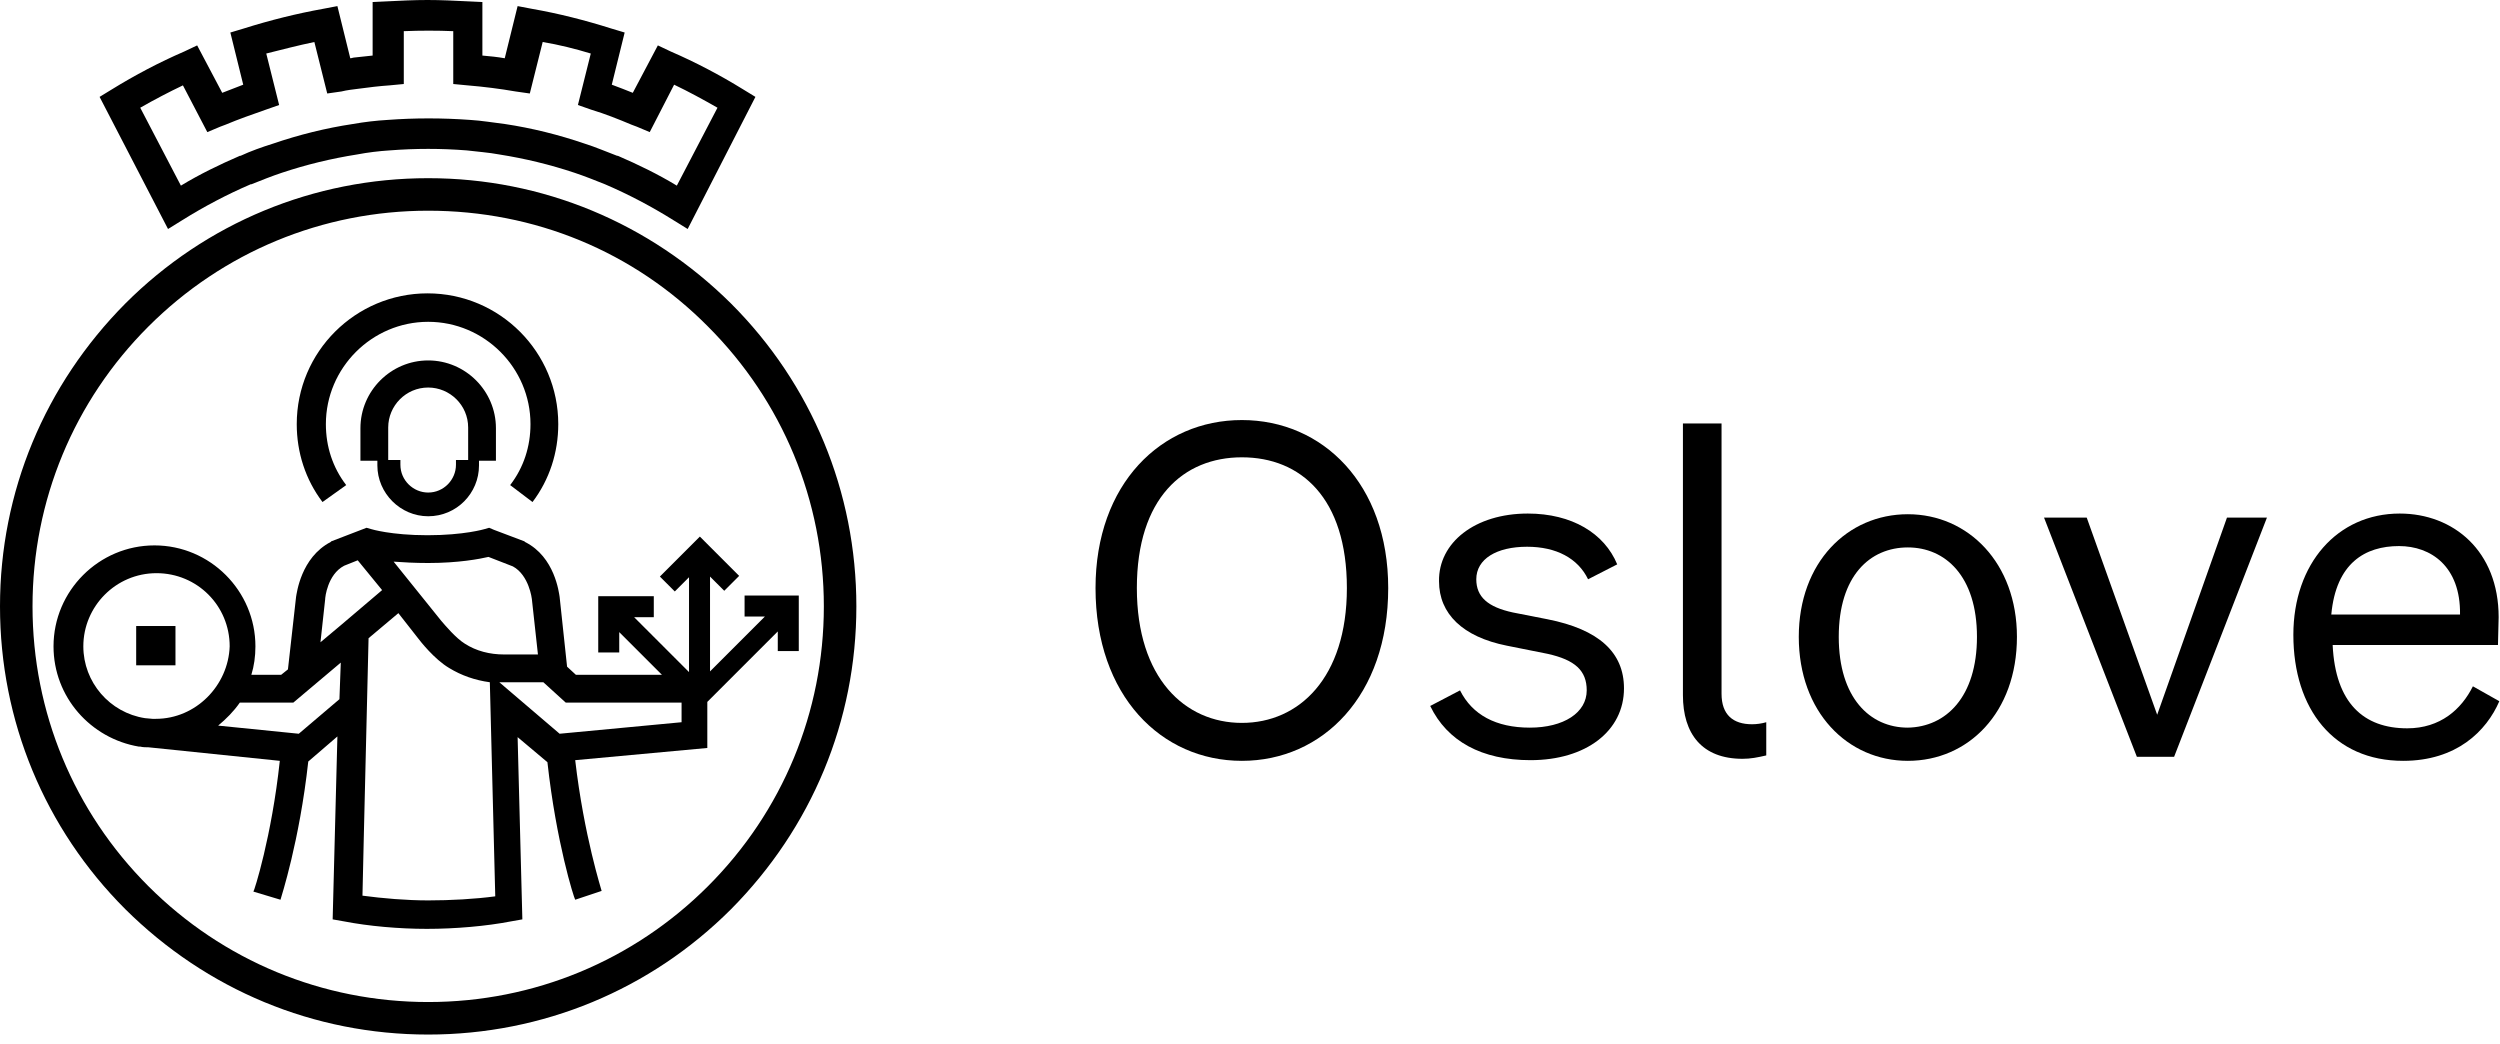
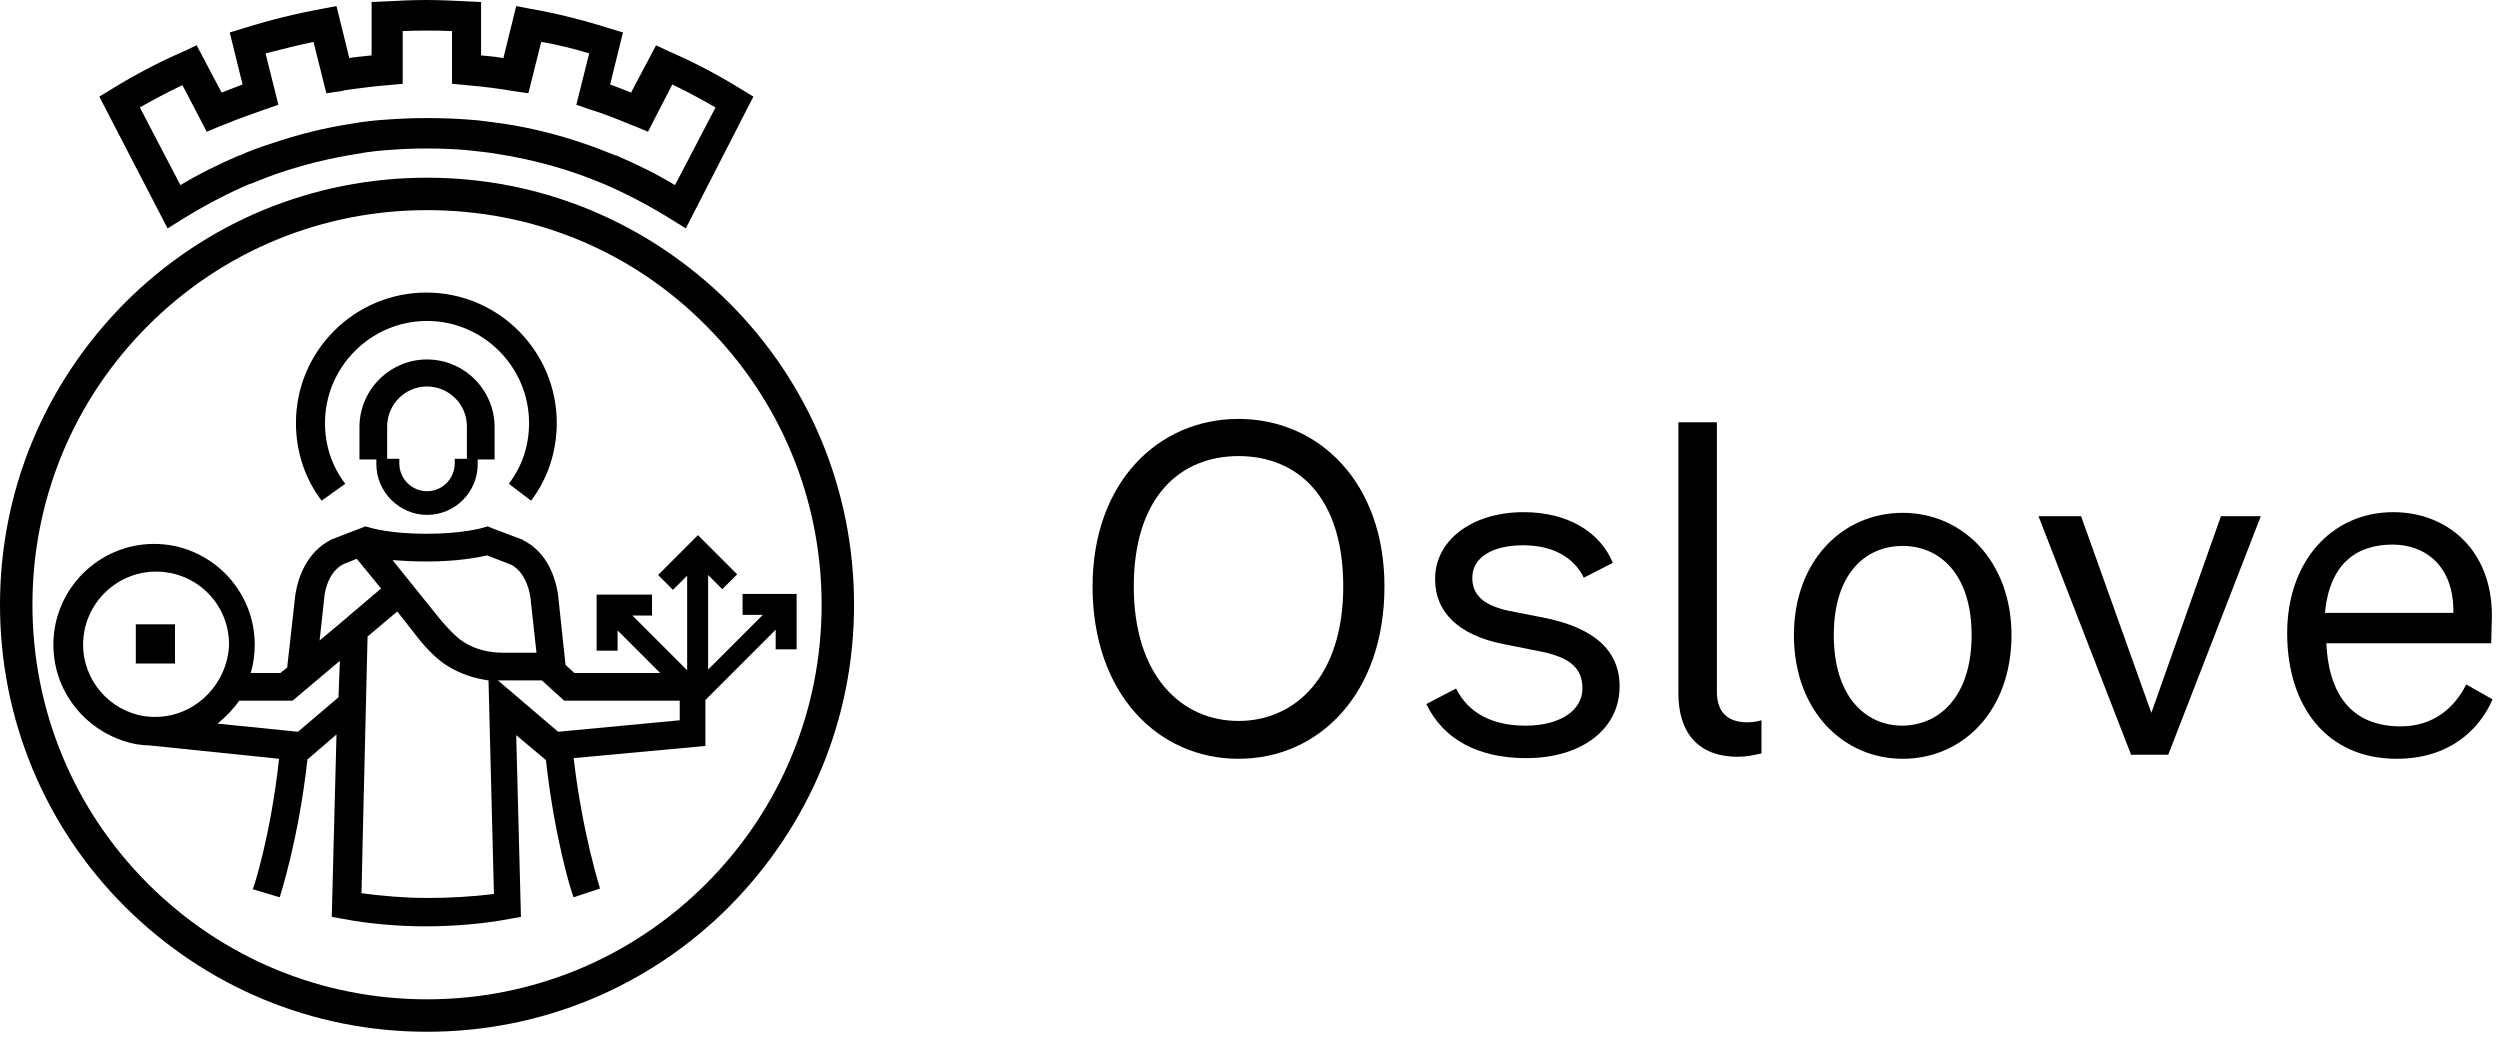
- <svg xmlns="http://www.w3.org/2000/svg" viewBox="0 0 369 154">
+ <svg xmlns="http://www.w3.org/2000/svg" viewBox="0 0 370 154">
  <path d="M101.5 33.8L99.4 32.5C96.2 30.5 92.8 28.7 89.3 27.2C87.8 26.6 86.3 26 84.8 25.5C81.2 24.3 77.5 23.4 73.7 22.8C72.1 22.5 70.5 22.4 68.9 22.2C65.1 21.9 61.3 21.9 57.5 22.2C55.9 22.3 54.3 22.5 52.7 22.8C48.9 23.4 45.2 24.3 41.6 25.5C40.1 26 38.6 26.6 37.1 27.2H37C33.5 28.7 30.1 30.5 26.9 32.5L24.8 33.8L14.7 14.3L16.5 13.2C19.9 11.1 23.5 9.2 27.2 7.6L29.1 6.7L32.8 13.7C33.8 13.3 34.9 12.9 35.9 12.5L34 4.8L36 4.2C39.8 3 43.8 2 47.7 1.3L49.8 0.9L51.7 8.6C51.9 8.6 52.1 8.5 52.2 8.5C53.1 8.4 54.1 8.3 55 8.2V0.3L57.1 0.2C59.1 0.1 61.1 0 63.1 0C65.1 0 67.1 0.1 69.1 0.2L71.2 0.3V8.2C72.3 8.3 73.4 8.4 74.5 8.6L76.4 0.9L78.5 1.3C82.5 2 86.4 3 90.2 4.2L92.2 4.8L90.3 12.5C91.4 12.9 92.4 13.3 93.4 13.7L97.1 6.7L99 7.6C102.7 9.2 106.3 11.1 109.7 13.2L111.5 14.3L101.5 33.8ZM20.7 15.9L26.7 27.4C29.5 25.7 32.4 24.3 35.4 23H35.5C37 22.3 38.7 21.7 40.3 21.2C44.1 19.9 48.1 18.9 52.1 18.3C53.8 18 55.5 17.8 57.2 17.7C61.2 17.4 65.3 17.4 69.4 17.7C71.1 17.8 72.8 18.1 74.5 18.3C78.5 18.9 82.5 19.9 86.3 21.2C87.9 21.7 89.5 22.4 91.1 23H91.2C94.2 24.3 97.1 25.7 99.9 27.4L105.9 15.9C103.8 14.7 101.6 13.5 99.5 12.5L95.9 19.5L94 18.7C93.7 18.6 93.5 18.5 93.2 18.4C91.3 17.6 89.3 16.8 87.3 16.2L85.3 15.5L87.2 7.9C84.9 7.2 82.5 6.6 80.1 6.2L78.2 13.8L76.1 13.5C73.8 13.1 71.4 12.8 69 12.6L66.9 12.4V4.6C64.5 4.5 62.1 4.5 59.6 4.6V12.4L57.5 12.6C56 12.7 54.4 12.9 52.9 13.1C52.1 13.2 51.2 13.3 50.4 13.5L48.3 13.8L46.4 6.2C44 6.7 41.7 7.3 39.3 7.9L41.2 15.5L39.2 16.2C37.2 16.9 35.2 17.6 33.3 18.4C33 18.5 32.8 18.6 32.5 18.7L30.6 19.5L27 12.6C24.9 13.6 22.8 14.7 20.7 15.9Z" />
  <path d="M63.2 152.7C46.3 152.7 30.5 146.1 18.5 134.2C6.6 122.3 0 106.4 0 89.5C0 72.6 6.6 56.8 18.5 44.8C30.4 32.9 46.3 26.3 63.2 26.3C80.1 26.3 95.9 32.9 107.9 44.8C119.8 56.7 126.4 72.6 126.4 89.5C126.4 106.4 119.8 122.2 107.9 134.2C96 146.1 80.1 152.7 63.2 152.7ZM63.2 31.1C47.6 31.1 32.9 37.2 21.9 48.2C10.9 59.2 4.8 73.9 4.8 89.5C4.8 105.1 10.9 119.8 21.9 130.8C32.9 141.8 47.6 147.9 63.2 147.9C78.8 147.9 93.5 141.8 104.5 130.8C115.5 119.8 121.6 105.1 121.6 89.5C121.6 73.9 115.5 59.2 104.5 48.2C93.5 37.1 78.9 31.1 63.2 31.1Z" />
  <path d="M51.1 71.6C49.1 69 48.1 65.9 48.1 62.6C48.1 54.3 54.9 47.5 63.2 47.5C71.5 47.5 78.3 54.3 78.3 62.6C78.3 65.9 77.3 69 75.3 71.6L78.6 74.1C81.1 70.8 82.4 66.8 82.4 62.6C82.4 52 73.8 43.3 63.1 43.3C52.5 43.3 43.8 51.9 43.8 62.6C43.8 66.8 45.1 70.8 47.6 74.1L51.1 71.6Z" />
  <path d="M63.2 76.2C67.4 76.2 70.7 72.8 70.7 68.7V68H73.2V63.2C73.2 57.7 68.7 53.2 63.2 53.2C57.7 53.2 53.2 57.7 53.2 63.2V68H55.7V68.7C55.7 72.8 59.1 76.2 63.2 76.2ZM57.3 63.1C57.3 59.9 59.9 57.2 63.2 57.2C66.4 57.2 69.1 59.8 69.1 63.1V67.9H67.3V68.6C67.3 70.8 65.5 72.7 63.2 72.7C61 72.7 59.1 70.9 59.1 68.6V67.9H57.3V63.1Z" />
  <path d="M25.9 92.4H20.1V98.2H25.9V92.4Z" />
  <path d="M109.9 87.9V91H112.9L104.8 99.1V85.1L106.9 87.2L109.1 85L103.3 79.2L97.4 85.1L99.6 87.3L101.7 85.2V99.2L93.6 91.1H96.5V88H88.3V96.3H91.4V93.3L97.7 99.6H85L83.7 98.4L82.6 88.1C82.5 87.5 81.9 82.2 77.5 80L77.4 79.9L72.9 78.2L72.2 77.9L71.5 78.1C71.5 78.1 68.5 79 63.1 79C57.7 79 54.8 78.1 54.8 78.1L54.1 77.9L48.9 79.9L48.8 80C44.4 82.3 43.8 87.6 43.7 88.1L42.5 98.8L41.5 99.6H37.1C37.5 98.3 37.7 96.9 37.7 95.4C37.7 87.2 31 80.5 22.8 80.5C14.6 80.5 7.9 87.2 7.9 95.4C7.9 102.9 13.4 109 20.5 110.2H20.7C21.1 110.3 21.5 110.3 21.9 110.3L41.3 112.3C40.1 123.5 37.5 131.6 37.4 131.6L41.4 132.8C41.5 132.4 44.2 124.2 45.5 112.4L49.8 108.7L49.1 135.7L50.8 136C54.4 136.7 58.9 137.1 63 137.1C67.2 137.1 71.8 136.7 75.4 136L77.1 135.7L76.4 108.8L80.8 112.5C82.1 124.3 84.7 132.5 84.9 132.8L88.8 131.5C88.8 131.4 86.2 123.4 84.9 112.2L104.4 110.4V103.6L114.8 93.2V96.1H117.9V87.9H109.9ZM63.2 83.1C67.7 83.1 70.8 82.5 72.1 82.2L75.7 83.6C78.1 84.9 78.5 88.4 78.5 88.4L79.4 96.6H74.4C72.3 96.6 70.3 96.1 68.6 95C67.3 94.2 65.7 92.3 65.1 91.6L58.1 82.9C59.5 83 61.2 83.1 63.2 83.1ZM23 106.1C22.8 106.1 22.6 106.1 22.5 106.1L21.4 106C16.2 105.2 12.3 100.7 12.3 95.4C12.3 89.5 17.1 84.6 23.1 84.6C29.1 84.6 33.9 89.4 33.9 95.4C33.7 101.2 28.9 106.1 23 106.1ZM50.1 103.2L44.1 108.3L32.2 107.1C33.4 106.1 34.5 105 35.4 103.7H43.3L50.3 97.8L50.1 103.2ZM50.4 92.2L47.3 94.8L48 88.4V88.3C48 88.3 48.3 84.8 50.8 83.5L52.8 82.7L56.4 87.1L50.4 92.2ZM63.2 132.9C60 132.9 56.5 132.6 53.5 132.2L53.7 123.4L54.4 94.2L58.8 90.5L61.7 94.2C62 94.6 64.1 97.3 66.3 98.6C68.1 99.7 70.1 100.4 72.3 100.7L73.1 132.3C70.1 132.7 66.5 132.9 63.2 132.9ZM100.6 106.6L82.6 108.3L73.7 100.7C73.9 100.7 74.1 100.7 74.4 100.7H80.2L83.5 103.7H100.6V106.6Z" />
  <path d="M161.7 86.8C161.7 71.4 171.4 62 183.3 62C195.2 62 204.9 71.4 204.9 86.8C204.9 102.7 195.2 112.3 183.3 112.3C171.4 112.3 161.7 102.7 161.7 86.8ZM198.8 86.8C198.8 73.5 192 67.5 183.3 67.5C174.7 67.5 167.8 73.5 167.8 86.8C167.8 100.1 174.9 106.7 183.3 106.7C191.7 106.7 198.8 100.1 198.8 86.8Z" />
  <path d="M225.5 75.8C232 75.8 236.8 78.7 238.7 83.3L234.4 85.5C232.9 82.4 229.7 80.7 225.4 80.7C220.9 80.7 217.9 82.5 217.9 85.5C217.9 88.1 219.6 89.6 223.3 90.4L228.4 91.4C236 92.9 239.7 96.3 239.7 101.6C239.7 107.9 234.1 112.2 225.9 112.2C218.7 112.2 213.6 109.4 211.1 104.2L215.5 101.9C217.3 105.5 220.8 107.4 225.8 107.4C230.8 107.4 234.2 105.2 234.2 101.9C234.2 99 232.5 97.4 228.4 96.5L222.4 95.3C215.9 94 212.4 90.6 212.4 85.8C212.3 80.1 217.7 75.8 225.5 75.8Z" />
  <path d="M257.2 112C251.2 112 248.4 108.3 248.4 102.6V62.5H254.1V102.4C254.1 105.5 255.8 106.9 258.6 106.9C259.3 106.9 260 106.8 260.7 106.6V111.5C259.4 111.8 258.4 112 257.2 112Z" />
  <path d="M265.5 94C265.5 83 272.7 75.9 281.6 75.9C290.5 75.9 297.7 83.1 297.7 94C297.7 105.2 290.5 112.3 281.6 112.3C272.7 112.3 265.5 105.1 265.5 94ZM291.8 94C291.8 85 287.1 80.8 281.6 80.8C276 80.8 271.4 85 271.4 94C271.4 103 276 107.4 281.6 107.4C287.2 107.3 291.8 102.9 291.8 94Z" />
  <path d="M334.6 76.4L320.9 111.7H315.4L301.7 76.4H308L318.4 105.5L328.7 76.4H334.6Z" />
  <path d="M368.9 103.5C367 107.9 362.6 112.3 354.7 112.3C344.5 112.3 338.5 104.7 338.5 93.7C338.5 83.2 345 75.8 354.2 75.8C362.1 75.8 368.8 81.3 368.8 91.1L368.7 95.2H344.3C344.7 103.8 348.9 107.5 355.3 107.5C360.2 107.5 363.3 104.7 365 101.3L368.9 103.5ZM344.1 90.7H363.1C363.2 83.6 358.8 80.6 354.1 80.6C349.1 80.6 344.8 83.1 344.1 90.7Z" />
</svg>
